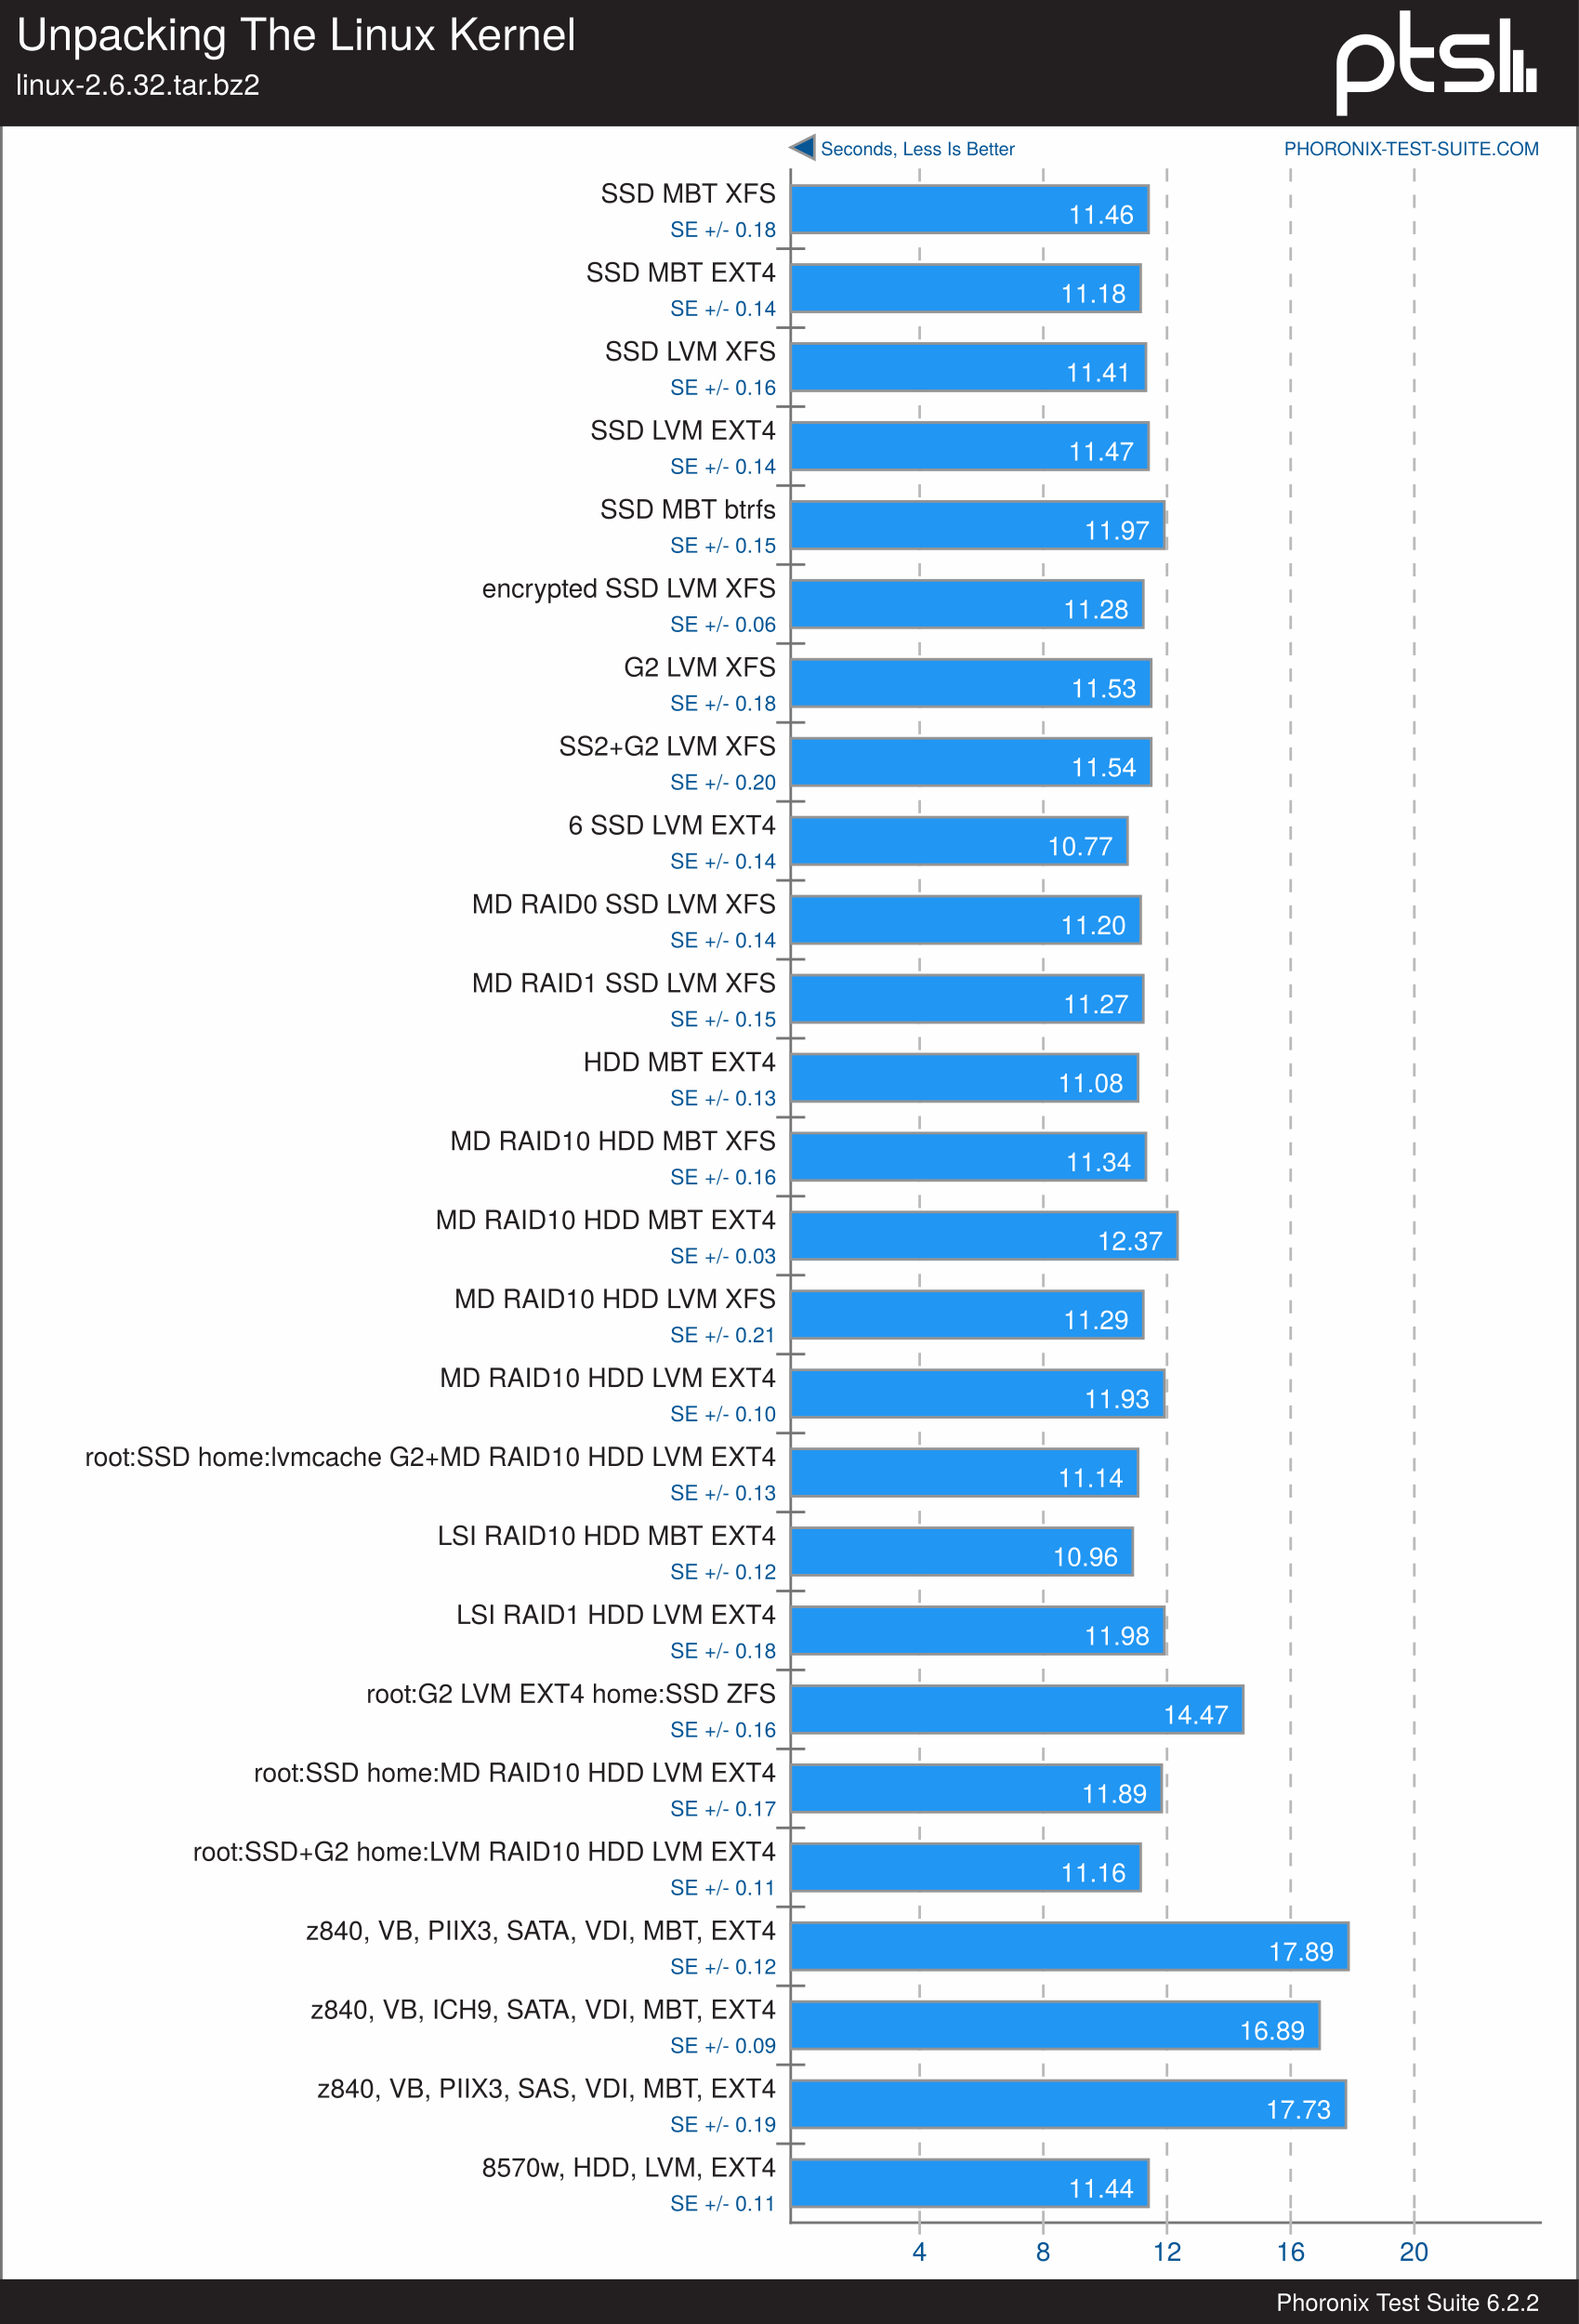
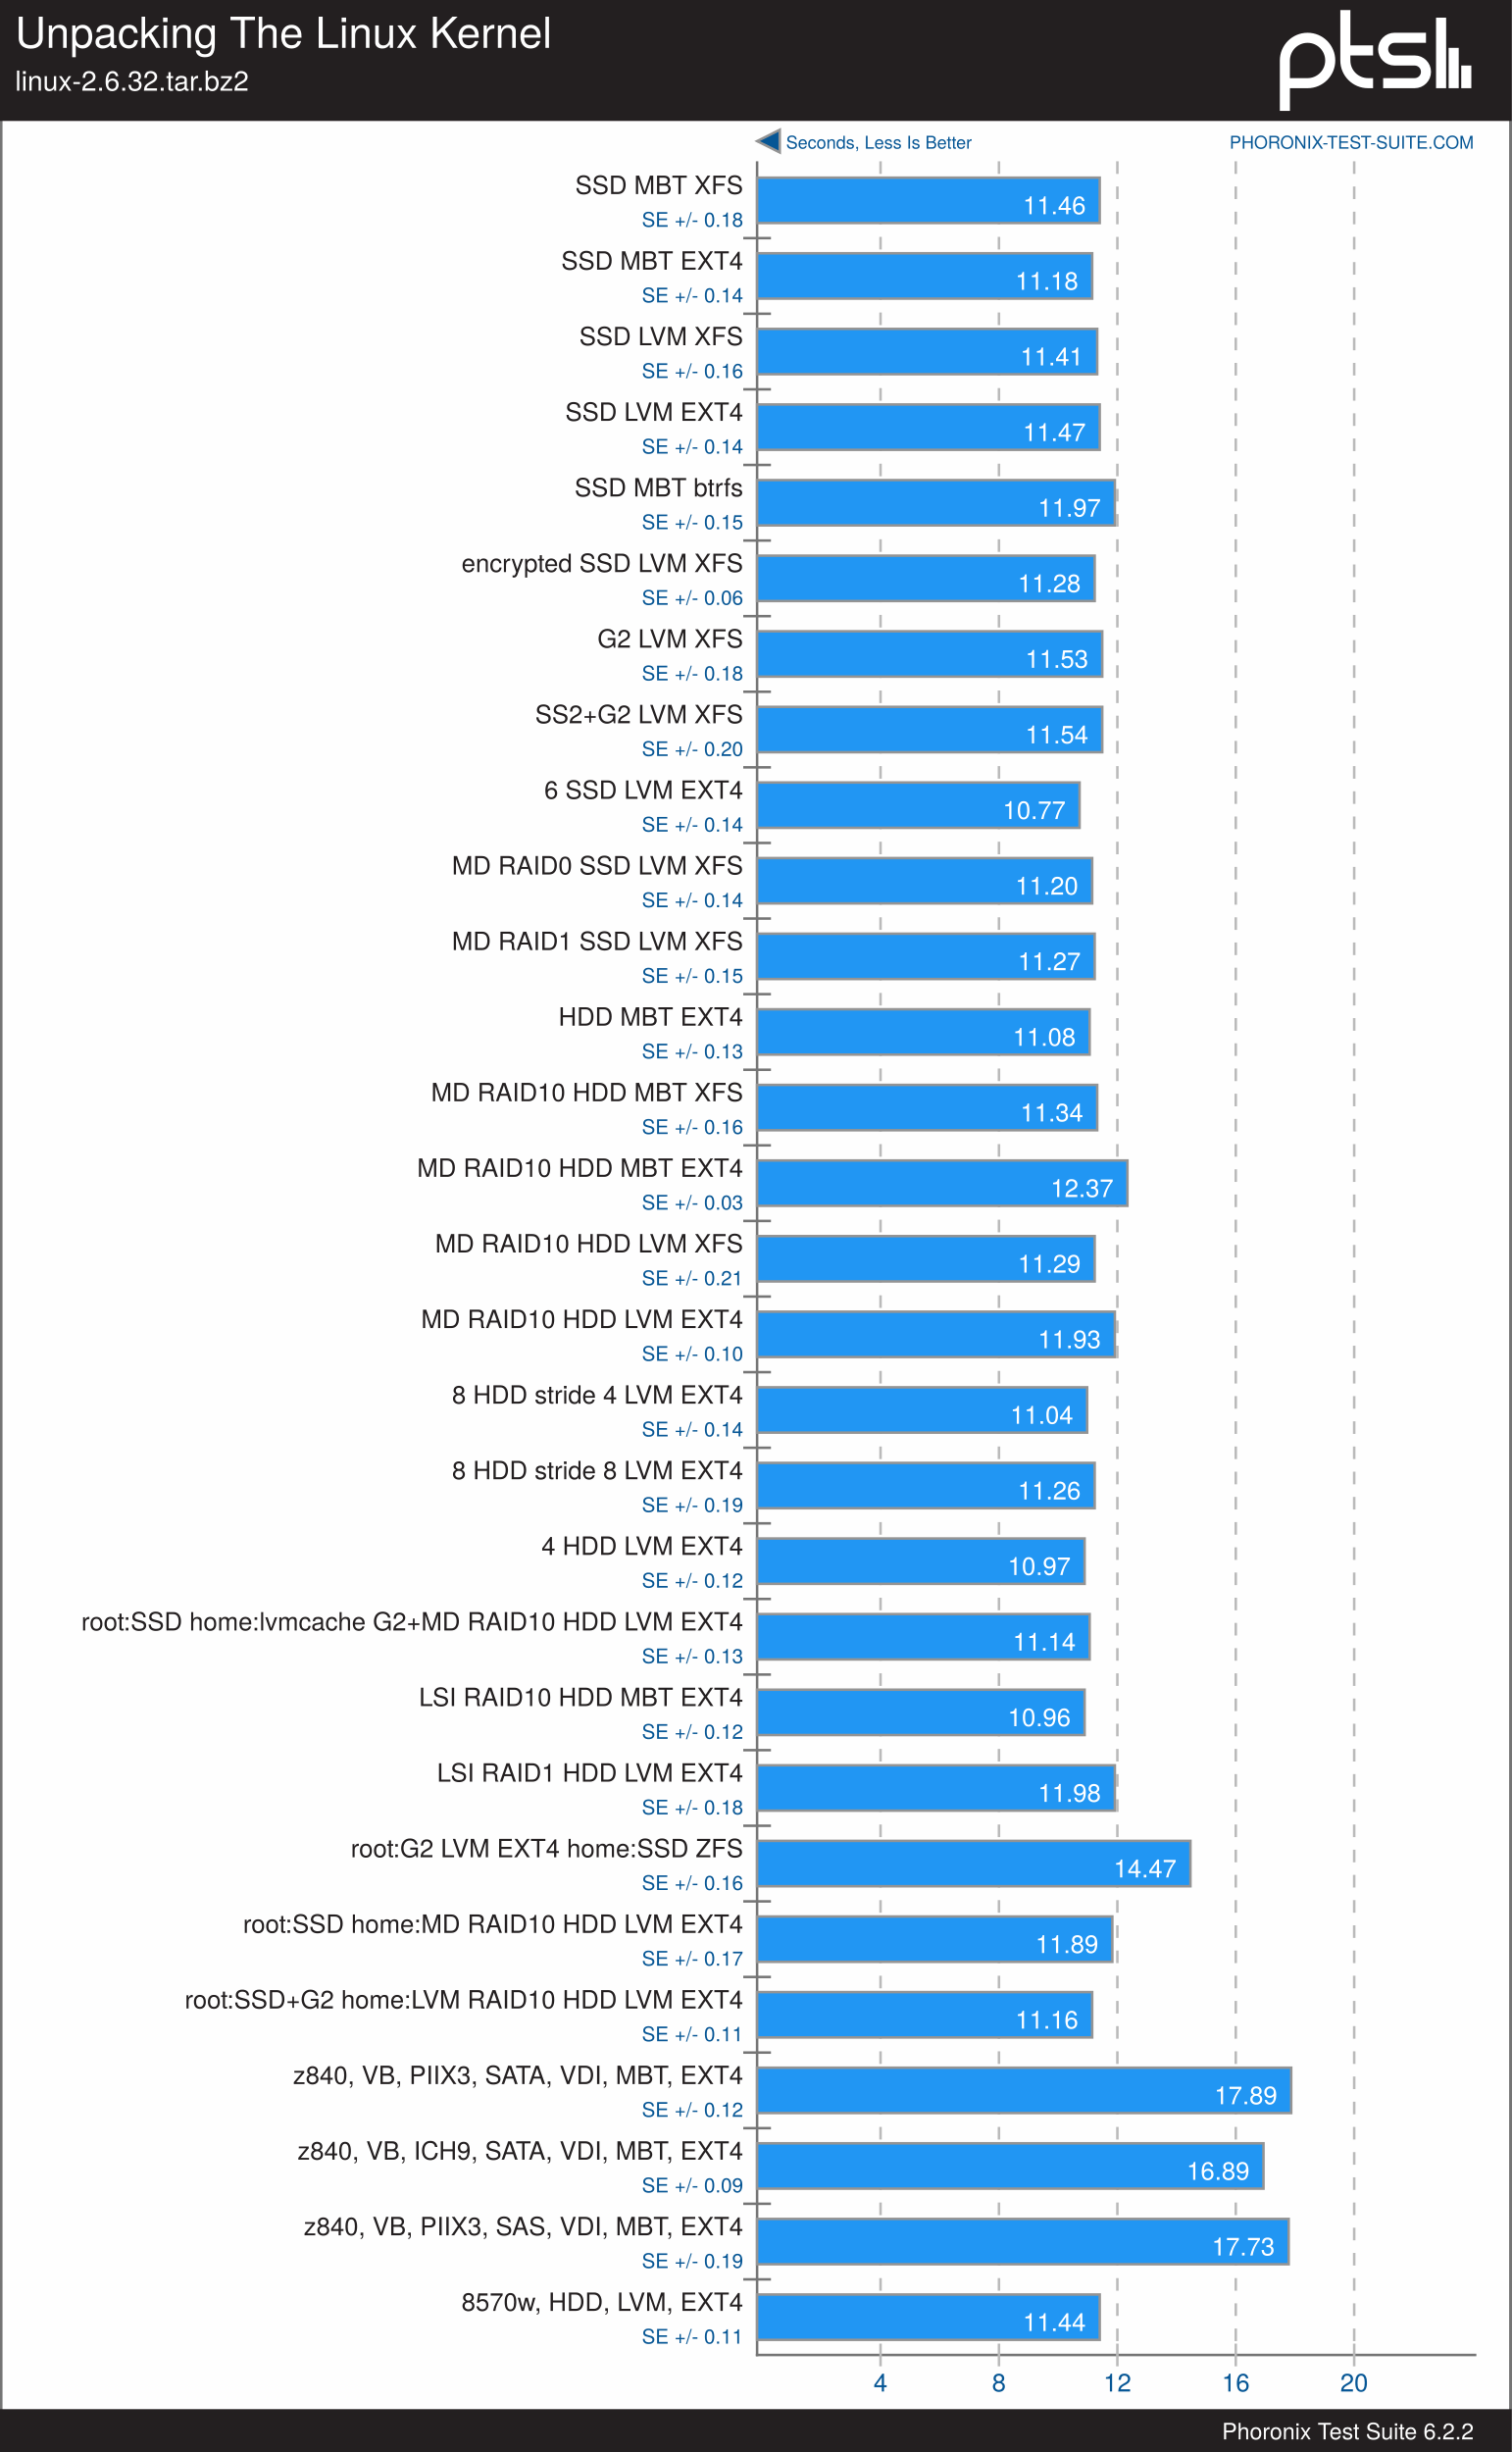
- <svg xmlns="http://www.w3.org/2000/svg" xmlns:xlink="http://www.w3.org/1999/xlink" version="1.1" font-family="sans-serif, droid-sans, helvetica, verdana, tahoma" viewbox="0 0 600 883" width="600" height="883" preserveAspectRatio="xMinYMin meet">
-   <rect x="0" y="0" width="600" height="883" fill="#FEFEFE" stroke="#757575" stroke-width="2" />
+ <svg xmlns="http://www.w3.org/2000/svg" xmlns:xlink="http://www.w3.org/1999/xlink" version="1.1" font-family="sans-serif, droid-sans, helvetica, verdana, tahoma" viewbox="0 0 600 973" width="600" height="973" preserveAspectRatio="xMinYMin meet">
+   <rect x="0" y="0" width="600" height="973" fill="#FEFEFE" stroke="#757575" stroke-width="2" />
  <g stroke="#757575" stroke-width="1">
-     <line x1="300.51" y1="64" x2="300.51" y2="845" />
-     <line x1="300.01" y1="844.5" x2="586" y2="844.5" />
+     <line x1="300.51" y1="64" x2="300.51" y2="935" />
+     <line x1="300.01" y1="934.5" x2="586" y2="934.5" />
  </g>
  <a xlink:href="http://www.phoronix-test-suite.com/" xlink:show="new">
    <text x="585" y="59" font-size="7" fill="#065695" text-anchor="end" xlink:show="new">PHORONIX-TEST-SUITE.COM</text>
  </a>
  <polygon points="300.51,56 309.51,60.5 309.51,51.5" fill="#065695" stroke="#949494" stroke-width="1" />
  <text x="312.01" y="59" font-size="7" fill="#065695" text-anchor="start">Seconds, Less Is Better</text>
  <rect x="0" y="0" width="600" height="48" fill="#231f20" />
  <a xlink:href="http://openbenchmarking.org/test/pts/unpack-linux-1.0.0" xlink:show="new">
    <text x="6" y="19" font-size="17" fill="#FEFEFE" text-anchor="start" xlink:show="new">Unpacking The Linux Kernel</text>
  </a>
  <text x="6" y="36" font-size="11" fill="#FEFEFE" text-anchor="start">linux-2.6.32.tar.bz2</text>
  <path d="m74 22v9m-5-16v16m-5-28v28m-23-2h12.5c2.485 0 4.5-2.015 4.5-4.5s-2.015-4.5-4.5-4.5h-8c-2.485 0-4.5-2.015-4.5-4.5s2.015-4.5 4.5-4.5h12.5m-21 5h-11m11 13h-2c-4.971 0-9-4.029-9-9v-20m-24 40v-20c0-4.971 4.029-9 9-9 4.971 0 9 4.029 9 9s-4.029 9-9 9h-9" stroke="#ffffff" stroke-width="4" fill="none" transform="translate(508,4)" />
-   <line x1="300.51" y1="94" x2="300.51" y2="831" stroke="#757575" stroke-width="11" stroke-dasharray="1,29" />
+   <line x1="300.51" y1="94" x2="300.51" y2="921" stroke="#757575" stroke-width="11" stroke-dasharray="1,29" />
  <g font-size="10" fill="#231f20">
    <text x="295.01" y="77" text-anchor="end">SSD MBT XFS</text>
    <text x="295.01" y="107" text-anchor="end">SSD MBT EXT4</text>
    <text x="295.01" y="137" text-anchor="end">SSD LVM XFS</text>
    <text x="295.01" y="167" text-anchor="end">SSD LVM EXT4</text>
    <text x="295.01" y="197" text-anchor="end">SSD MBT btrfs</text>
    <text x="295.01" y="227" text-anchor="end">encrypted SSD LVM XFS</text>
    <text x="295.01" y="257" text-anchor="end">G2 LVM XFS</text>
    <text x="295.01" y="287" text-anchor="end">SS2+G2 LVM XFS</text>
    <text x="295.01" y="317" text-anchor="end">6 SSD LVM EXT4</text>
    <text x="295.01" y="347" text-anchor="end">MD RAID0 SSD LVM XFS</text>
    <text x="295.01" y="377" text-anchor="end">MD RAID1 SSD LVM XFS</text>
    <text x="295.01" y="407" text-anchor="end">HDD MBT EXT4</text>
    <text x="295.01" y="437" text-anchor="end">MD RAID10 HDD MBT XFS</text>
    <text x="295.01" y="467" text-anchor="end">MD RAID10 HDD MBT EXT4</text>
    <text x="295.01" y="497" text-anchor="end">MD RAID10 HDD LVM XFS</text>
    <text x="295.01" y="527" text-anchor="end">MD RAID10 HDD LVM EXT4</text>
-     <text x="295.01" y="557" text-anchor="end">root:SSD home:lvmcache G2+MD RAID10 HDD LVM EXT4</text>
-     <text x="295.01" y="587" text-anchor="end">LSI RAID10 HDD MBT EXT4</text>
-     <text x="295.01" y="617" text-anchor="end">LSI RAID1 HDD LVM EXT4</text>
-     <text x="295.01" y="647" text-anchor="end">root:G2 LVM EXT4 home:SSD ZFS</text>
-     <text x="295.01" y="677" text-anchor="end">root:SSD home:MD RAID10 HDD LVM EXT4</text>
-     <text x="295.01" y="707" text-anchor="end">root:SSD+G2 home:LVM RAID10 HDD LVM EXT4</text>
-     <text x="295.01" y="737" text-anchor="end">z840, VB, PIIX3, SATA, VDI, MBT, EXT4</text>
-     <text x="295.01" y="767" text-anchor="end">z840, VB, ICH9, SATA, VDI, MBT, EXT4</text>
-     <text x="295.01" y="797" text-anchor="end">z840, VB, PIIX3, SAS, VDI, MBT, EXT4</text>
-     <text x="295.01" y="827" text-anchor="end">8570w, HDD, LVM, EXT4</text>
+     <text x="295.01" y="557" text-anchor="end">8 HDD stride 4 LVM EXT4</text>
+     <text x="295.01" y="587" text-anchor="end">8 HDD stride 8 LVM EXT4</text>
+     <text x="295.01" y="617" text-anchor="end">4 HDD LVM EXT4</text>
+     <text x="295.01" y="647" text-anchor="end">root:SSD home:lvmcache G2+MD RAID10 HDD LVM EXT4</text>
+     <text x="295.01" y="677" text-anchor="end">LSI RAID10 HDD MBT EXT4</text>
+     <text x="295.01" y="707" text-anchor="end">LSI RAID1 HDD LVM EXT4</text>
+     <text x="295.01" y="737" text-anchor="end">root:G2 LVM EXT4 home:SSD ZFS</text>
+     <text x="295.01" y="767" text-anchor="end">root:SSD home:MD RAID10 HDD LVM EXT4</text>
+     <text x="295.01" y="797" text-anchor="end">root:SSD+G2 home:LVM RAID10 HDD LVM EXT4</text>
+     <text x="295.01" y="827" text-anchor="end">z840, VB, PIIX3, SATA, VDI, MBT, EXT4</text>
+     <text x="295.01" y="857" text-anchor="end">z840, VB, ICH9, SATA, VDI, MBT, EXT4</text>
+     <text x="295.01" y="887" text-anchor="end">z840, VB, PIIX3, SAS, VDI, MBT, EXT4</text>
+     <text x="295.01" y="917" text-anchor="end">8570w, HDD, LVM, EXT4</text>
  </g>
  <g font-size="10" fill="#065695" text-anchor="middle">
-     <text x="349.51" y="859">4</text>
-     <text x="396.51" y="859">8</text>
-     <text x="443.51" y="859">12</text>
-     <text x="490.51" y="859">16</text>
-     <text x="537.51" y="859">20</text>
+     <text x="349.51" y="949">4</text>
+     <text x="396.51" y="949">8</text>
+     <text x="443.51" y="949">12</text>
+     <text x="490.51" y="949">16</text>
+     <text x="537.51" y="949">20</text>
  </g>
  <g stroke="#BABABA" stroke-width="1">
-     <line x1="349.51" y1="64" x2="349.51" y2="839" stroke-dasharray="5,5" />
-     <line x1="349.51" y1="840" x2="349.51" y2="849" />
-     <line x1="396.51" y1="64" x2="396.51" y2="839" stroke-dasharray="5,5" />
-     <line x1="396.51" y1="840" x2="396.51" y2="849" />
-     <line x1="443.51" y1="64" x2="443.51" y2="839" stroke-dasharray="5,5" />
-     <line x1="443.51" y1="840" x2="443.51" y2="849" />
-     <line x1="490.51" y1="64" x2="490.51" y2="839" stroke-dasharray="5,5" />
-     <line x1="490.51" y1="840" x2="490.51" y2="849" />
-     <line x1="537.51" y1="64" x2="537.51" y2="839" stroke-dasharray="5,5" />
-     <line x1="537.51" y1="840" x2="537.51" y2="849" />
+     <line x1="349.51" y1="64" x2="349.51" y2="929" stroke-dasharray="5,5" />
+     <line x1="349.51" y1="930" x2="349.51" y2="939" />
+     <line x1="396.51" y1="64" x2="396.51" y2="929" stroke-dasharray="5,5" />
+     <line x1="396.51" y1="930" x2="396.51" y2="939" />
+     <line x1="443.51" y1="64" x2="443.51" y2="929" stroke-dasharray="5,5" />
+     <line x1="443.51" y1="930" x2="443.51" y2="939" />
+     <line x1="490.51" y1="64" x2="490.51" y2="929" stroke-dasharray="5,5" />
+     <line x1="490.51" y1="930" x2="490.51" y2="939" />
+     <line x1="537.51" y1="64" x2="537.51" y2="929" stroke-dasharray="5,5" />
+     <line x1="537.51" y1="930" x2="537.51" y2="939" />
  </g>
  <g stroke="#949494" stroke-width="1">
    <rect x="300.51" y="70.5" height="18" width="136" fill="#2196f3" xlink:title="SSD MBT XFS: 11.46" />
    <rect x="300.51" y="100.5" height="18" width="133" fill="#2196f3" xlink:title="SSD MBT EXT4: 11.18" />
    <rect x="300.51" y="130.5" height="18" width="135" fill="#2196f3" xlink:title="SSD LVM XFS: 11.41" />
    <rect x="300.51" y="160.5" height="18" width="136" fill="#2196f3" xlink:title="SSD LVM EXT4: 11.47" />
    <rect x="300.51" y="190.5" height="18" width="142" fill="#2196f3" xlink:title="SSD MBT btrfs: 11.97" />
    <rect x="300.51" y="220.5" height="18" width="134" fill="#2196f3" xlink:title="encrypted SSD LVM XFS: 11.28" />
    <rect x="300.51" y="250.5" height="18" width="137" fill="#2196f3" xlink:title="G2 LVM XFS: 11.53" />
    <rect x="300.51" y="280.5" height="18" width="137" fill="#2196f3" xlink:title="SS2+G2 LVM XFS: 11.54" />
    <rect x="300.51" y="310.5" height="18" width="128" fill="#2196f3" xlink:title="6 SSD LVM EXT4: 10.77" />
    <rect x="300.51" y="340.5" height="18" width="133" fill="#2196f3" xlink:title="MD RAID0 SSD LVM XFS: 11.20" />
    <rect x="300.51" y="370.5" height="18" width="134" fill="#2196f3" xlink:title="MD RAID1 SSD LVM XFS: 11.27" />
    <rect x="300.51" y="400.5" height="18" width="132" fill="#2196f3" xlink:title="HDD MBT EXT4: 11.08" />
    <rect x="300.51" y="430.5" height="18" width="135" fill="#2196f3" xlink:title="MD RAID10 HDD MBT XFS: 11.34" />
    <rect x="300.51" y="460.5" height="18" width="147" fill="#2196f3" xlink:title="MD RAID10 HDD MBT EXT4: 12.37" />
    <rect x="300.51" y="490.5" height="18" width="134" fill="#2196f3" xlink:title="MD RAID10 HDD LVM XFS: 11.29" />
    <rect x="300.51" y="520.5" height="18" width="142" fill="#2196f3" xlink:title="MD RAID10 HDD LVM EXT4: 11.93" />
-     <rect x="300.51" y="550.5" height="18" width="132" fill="#2196f3" xlink:title="root:SSD home:lvmcache G2+MD RAID10 HDD LVM EXT4: 11.14" />
-     <rect x="300.51" y="580.5" height="18" width="130" fill="#2196f3" xlink:title="LSI RAID10 HDD MBT EXT4: 10.96" />
-     <rect x="300.51" y="610.5" height="18" width="142" fill="#2196f3" xlink:title="LSI RAID1 HDD LVM EXT4: 11.98" />
-     <rect x="300.51" y="640.5" height="18" width="172" fill="#2196f3" xlink:title="root:G2 LVM EXT4 home:SSD ZFS: 14.47" />
-     <rect x="300.51" y="670.5" height="18" width="141" fill="#2196f3" xlink:title="root:SSD home:MD RAID10 HDD LVM EXT4: 11.89" />
-     <rect x="300.51" y="700.5" height="18" width="133" fill="#2196f3" xlink:title="root:SSD+G2 home:LVM RAID10 HDD LVM EXT4: 11.16" />
-     <rect x="300.51" y="730.5" height="18" width="212" fill="#2196f3" xlink:title="z840, VB, PIIX3, SATA, VDI, MBT, EXT4: 17.89" />
-     <rect x="300.51" y="760.5" height="18" width="201" fill="#2196f3" xlink:title="z840, VB, ICH9, SATA, VDI, MBT, EXT4: 16.89" />
-     <rect x="300.51" y="790.5" height="18" width="211" fill="#2196f3" xlink:title="z840, VB, PIIX3, SAS, VDI, MBT, EXT4: 17.73" />
-     <rect x="300.51" y="820.5" height="18" width="136" fill="#2196f3" xlink:title="8570w, HDD, LVM, EXT4: 11.44" />
+     <rect x="300.51" y="550.5" height="18" width="131" fill="#2196f3" xlink:title="8 HDD stride 4 LVM EXT4: 11.04" />
+     <rect x="300.51" y="580.5" height="18" width="134" fill="#2196f3" xlink:title="8 HDD stride 8 LVM EXT4: 11.26" />
+     <rect x="300.51" y="610.5" height="18" width="130" fill="#2196f3" xlink:title="4 HDD LVM EXT4: 10.97" />
+     <rect x="300.51" y="640.5" height="18" width="132" fill="#2196f3" xlink:title="root:SSD home:lvmcache G2+MD RAID10 HDD LVM EXT4: 11.14" />
+     <rect x="300.51" y="670.5" height="18" width="130" fill="#2196f3" xlink:title="LSI RAID10 HDD MBT EXT4: 10.96" />
+     <rect x="300.51" y="700.5" height="18" width="142" fill="#2196f3" xlink:title="LSI RAID1 HDD LVM EXT4: 11.98" />
+     <rect x="300.51" y="730.5" height="18" width="172" fill="#2196f3" xlink:title="root:G2 LVM EXT4 home:SSD ZFS: 14.47" />
+     <rect x="300.51" y="760.5" height="18" width="141" fill="#2196f3" xlink:title="root:SSD home:MD RAID10 HDD LVM EXT4: 11.89" />
+     <rect x="300.51" y="790.5" height="18" width="133" fill="#2196f3" xlink:title="root:SSD+G2 home:LVM RAID10 HDD LVM EXT4: 11.16" />
+     <rect x="300.51" y="820.5" height="18" width="212" fill="#2196f3" xlink:title="z840, VB, PIIX3, SATA, VDI, MBT, EXT4: 17.89" />
+     <rect x="300.51" y="850.5" height="18" width="201" fill="#2196f3" xlink:title="z840, VB, ICH9, SATA, VDI, MBT, EXT4: 16.89" />
+     <rect x="300.51" y="880.5" height="18" width="211" fill="#2196f3" xlink:title="z840, VB, PIIX3, SAS, VDI, MBT, EXT4: 17.73" />
+     <rect x="300.51" y="910.5" height="18" width="136" fill="#2196f3" xlink:title="8570w, HDD, LVM, EXT4: 11.44" />
  </g>
  <g font-size="8" fill="#065695" text-anchor="end">
    <text y="90" x="295.01">SE +/- 0.18</text>
    <text y="120" x="295.01">SE +/- 0.14</text>
    <text y="150" x="295.01">SE +/- 0.16</text>
    <text y="180" x="295.01">SE +/- 0.14</text>
    <text y="210" x="295.01">SE +/- 0.15</text>
    <text y="240" x="295.01">SE +/- 0.06</text>
    <text y="270" x="295.01">SE +/- 0.18</text>
    <text y="300" x="295.01">SE +/- 0.20</text>
    <text y="330" x="295.01">SE +/- 0.14</text>
    <text y="360" x="295.01">SE +/- 0.14</text>
    <text y="390" x="295.01">SE +/- 0.15</text>
    <text y="420" x="295.01">SE +/- 0.13</text>
    <text y="450" x="295.01">SE +/- 0.16</text>
    <text y="480" x="295.01">SE +/- 0.03</text>
    <text y="510" x="295.01">SE +/- 0.21</text>
    <text y="540" x="295.01">SE +/- 0.10</text>
-     <text y="570" x="295.01">SE +/- 0.13</text>
-     <text y="600" x="295.01">SE +/- 0.12</text>
-     <text y="630" x="295.01">SE +/- 0.18</text>
-     <text y="660" x="295.01">SE +/- 0.16</text>
-     <text y="690" x="295.01">SE +/- 0.17</text>
-     <text y="720" x="295.01">SE +/- 0.11</text>
-     <text y="750" x="295.01">SE +/- 0.12</text>
-     <text y="780" x="295.01">SE +/- 0.09</text>
-     <text y="810" x="295.01">SE +/- 0.19</text>
-     <text y="840" x="295.01">SE +/- 0.11</text>
+     <text y="570" x="295.01">SE +/- 0.14</text>
+     <text y="600" x="295.01">SE +/- 0.19</text>
+     <text y="630" x="295.01">SE +/- 0.12</text>
+     <text y="660" x="295.01">SE +/- 0.13</text>
+     <text y="690" x="295.01">SE +/- 0.12</text>
+     <text y="720" x="295.01">SE +/- 0.18</text>
+     <text y="750" x="295.01">SE +/- 0.16</text>
+     <text y="780" x="295.01">SE +/- 0.17</text>
+     <text y="810" x="295.01">SE +/- 0.11</text>
+     <text y="840" x="295.01">SE +/- 0.12</text>
+     <text y="870" x="295.01">SE +/- 0.09</text>
+     <text y="900" x="295.01">SE +/- 0.19</text>
+     <text y="930" x="295.01">SE +/- 0.11</text>
  </g>
  <g font-size="10" fill="#FFFFFF">
    <text x="431.01" y="85" text-anchor="end">11.46</text>
    <text x="428.01" y="115" text-anchor="end">11.18</text>
    <text x="430.01" y="145" text-anchor="end">11.41</text>
    <text x="431.01" y="175" text-anchor="end">11.47</text>
    <text x="437.01" y="205" text-anchor="end">11.97</text>
    <text x="429.01" y="235" text-anchor="end">11.28</text>
    <text x="432.01" y="265" text-anchor="end">11.53</text>
    <text x="432.01" y="295" text-anchor="end">11.54</text>
    <text x="423.01" y="325" text-anchor="end">10.77</text>
    <text x="428.01" y="355" text-anchor="end">11.20</text>
    <text x="429.01" y="385" text-anchor="end">11.27</text>
    <text x="427.01" y="415" text-anchor="end">11.08</text>
    <text x="430.01" y="445" text-anchor="end">11.34</text>
    <text x="442.01" y="475" text-anchor="end">12.37</text>
    <text x="429.01" y="505" text-anchor="end">11.29</text>
    <text x="437.01" y="535" text-anchor="end">11.93</text>
-     <text x="427.01" y="565" text-anchor="end">11.14</text>
-     <text x="425.01" y="595" text-anchor="end">10.96</text>
-     <text x="437.01" y="625" text-anchor="end">11.98</text>
-     <text x="467.01" y="655" text-anchor="end">14.47</text>
-     <text x="436.01" y="685" text-anchor="end">11.89</text>
-     <text x="428.01" y="715" text-anchor="end">11.16</text>
-     <text x="507.01" y="745" text-anchor="end">17.89</text>
-     <text x="496.01" y="775" text-anchor="end">16.89</text>
-     <text x="506.01" y="805" text-anchor="end">17.73</text>
-     <text x="431.01" y="835" text-anchor="end">11.44</text>
+     <text x="426.01" y="565" text-anchor="end">11.04</text>
+     <text x="429.01" y="595" text-anchor="end">11.26</text>
+     <text x="425.01" y="625" text-anchor="end">10.97</text>
+     <text x="427.01" y="655" text-anchor="end">11.14</text>
+     <text x="425.01" y="685" text-anchor="end">10.96</text>
+     <text x="437.01" y="715" text-anchor="end">11.98</text>
+     <text x="467.01" y="745" text-anchor="end">14.47</text>
+     <text x="436.01" y="775" text-anchor="end">11.89</text>
+     <text x="428.01" y="805" text-anchor="end">11.16</text>
+     <text x="507.01" y="835" text-anchor="end">17.89</text>
+     <text x="496.01" y="865" text-anchor="end">16.89</text>
+     <text x="506.01" y="895" text-anchor="end">17.73</text>
+     <text x="431.01" y="925" text-anchor="end">11.44</text>
  </g>
-   <rect x="0" y="866" width="600" height="17" fill="#231f20" />
+   <rect x="0" y="956" width="600" height="17" fill="#231f20" />
  <a xlink:href="http://www.phoronix-test-suite.com/" xlink:show="new">
-     <text x="585" y="878" font-size="9" fill="#FEFEFE" text-anchor="end" xlink:show="new">Phoronix Test Suite 6.2.2</text>
+     <text x="585" y="968" font-size="9" fill="#FEFEFE" text-anchor="end" xlink:show="new">Phoronix Test Suite 6.2.2</text>
  </a>
</svg>
